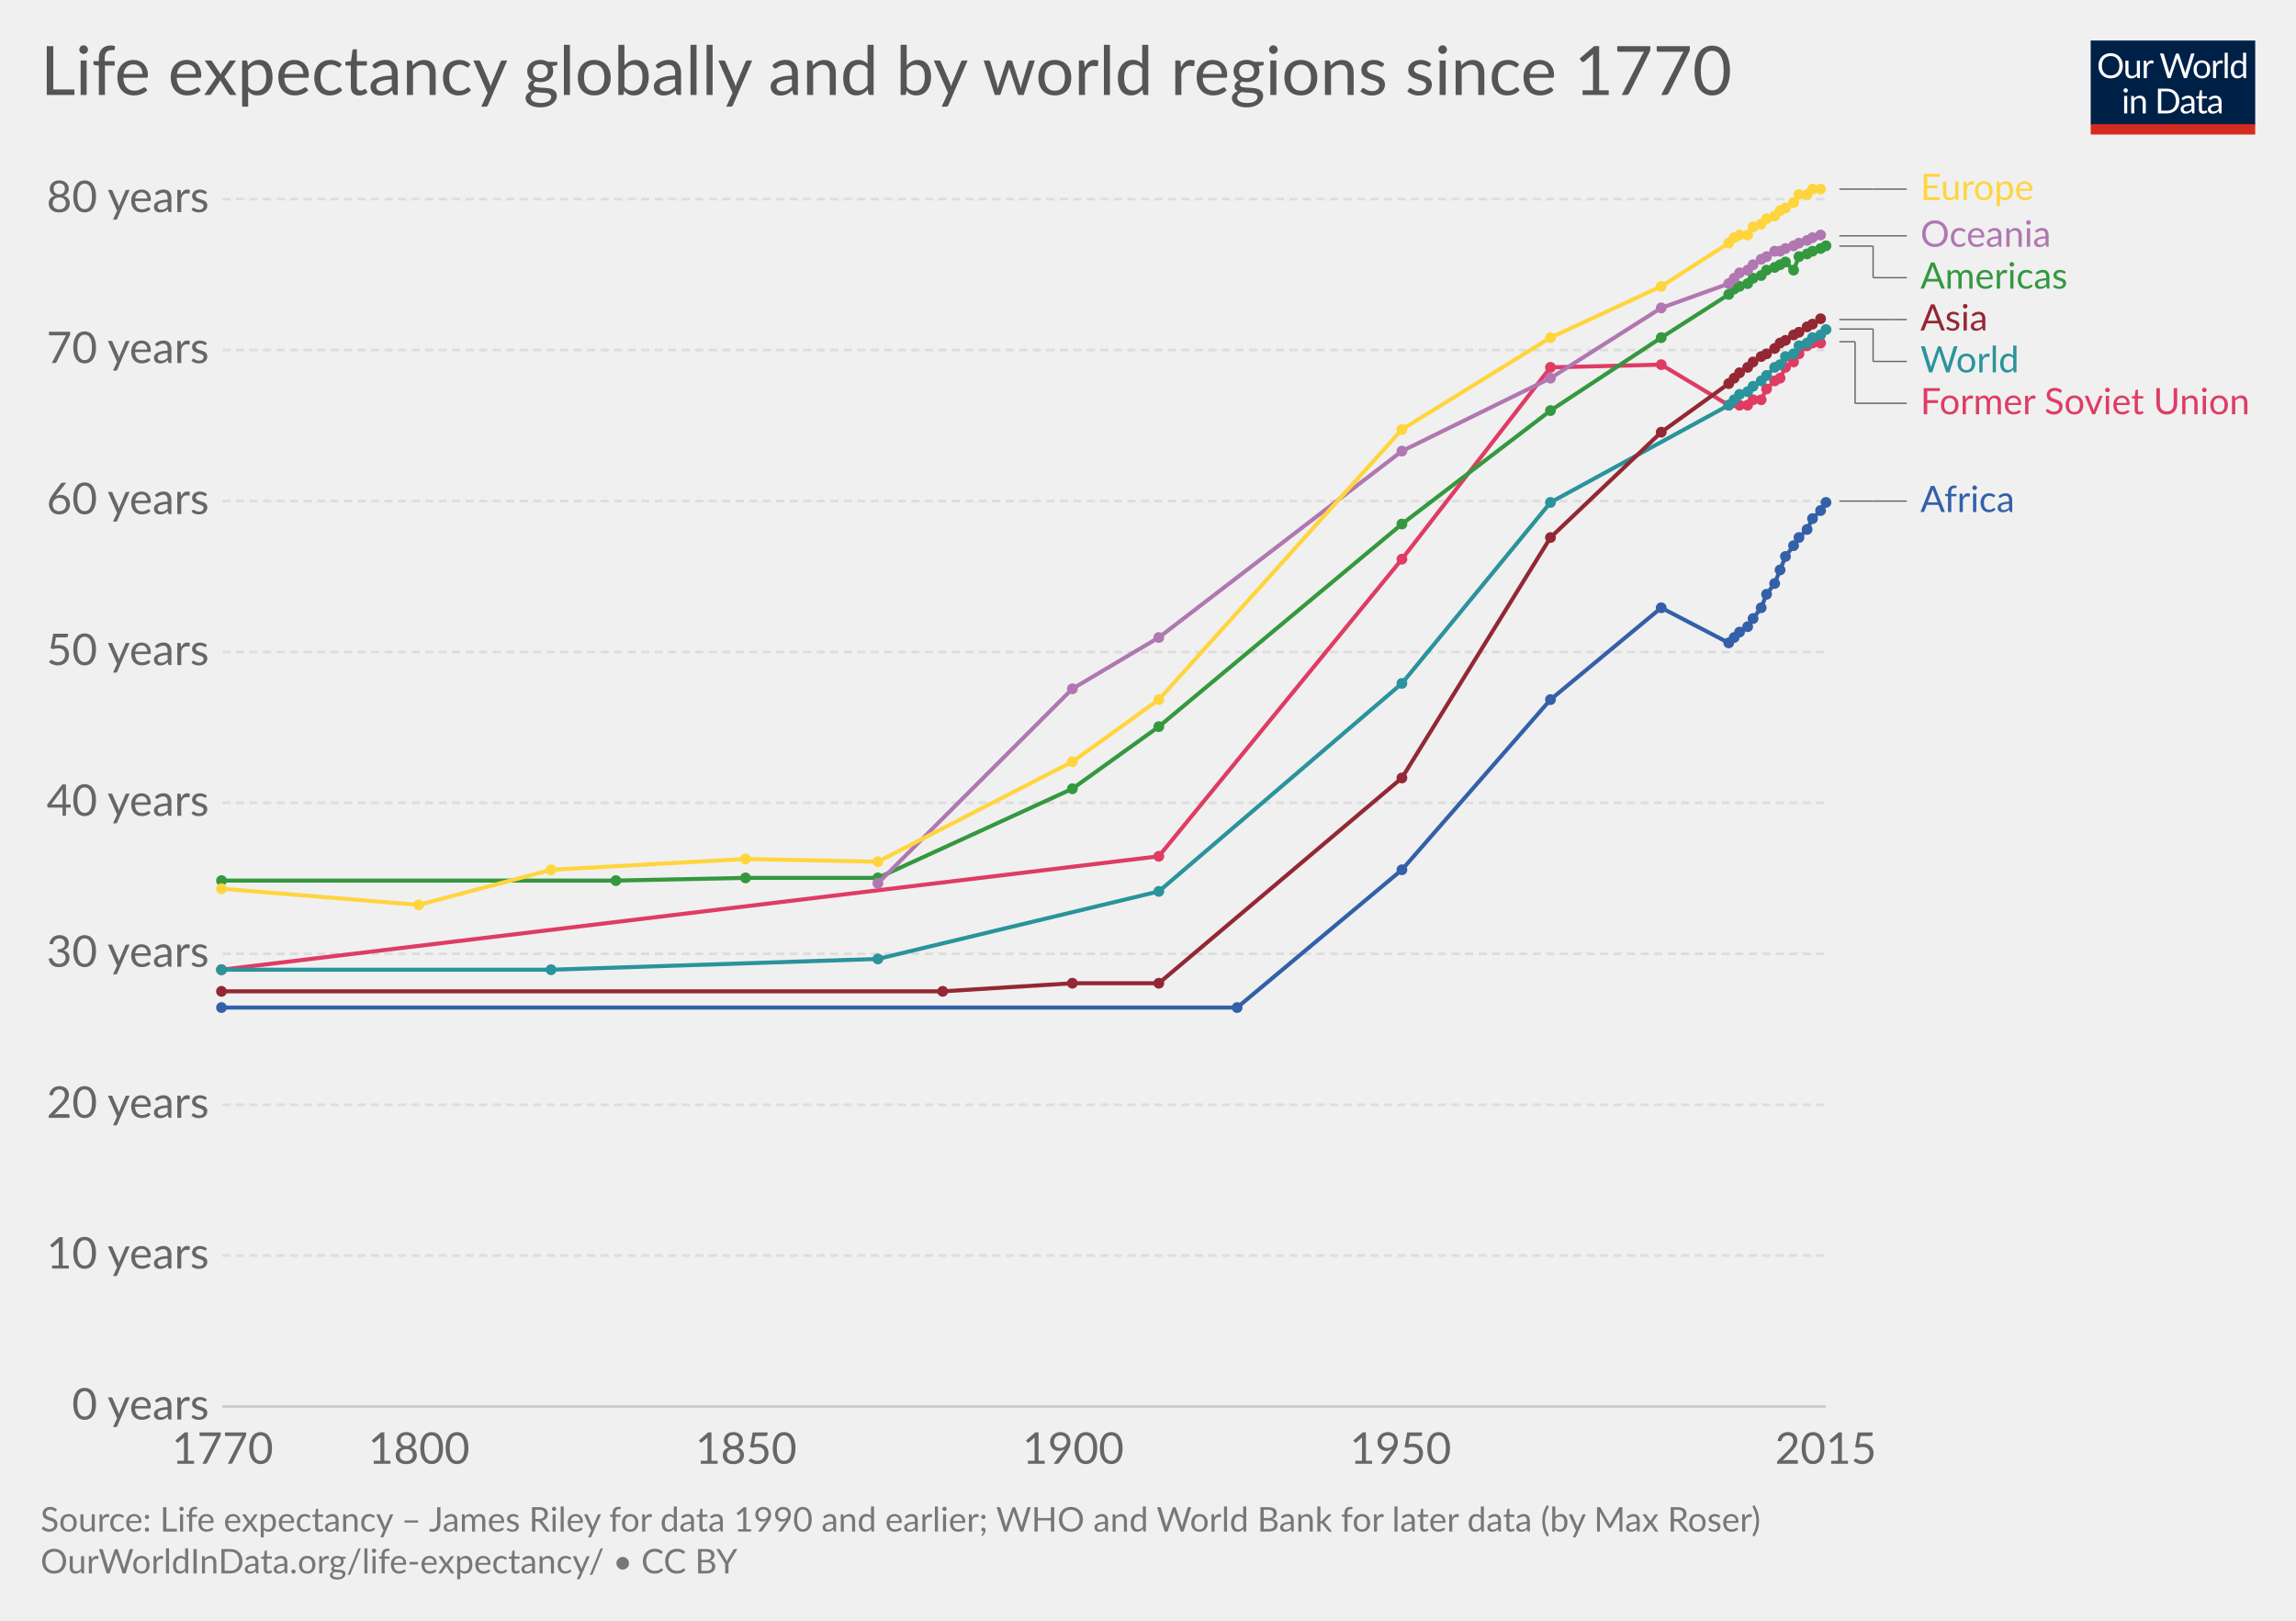
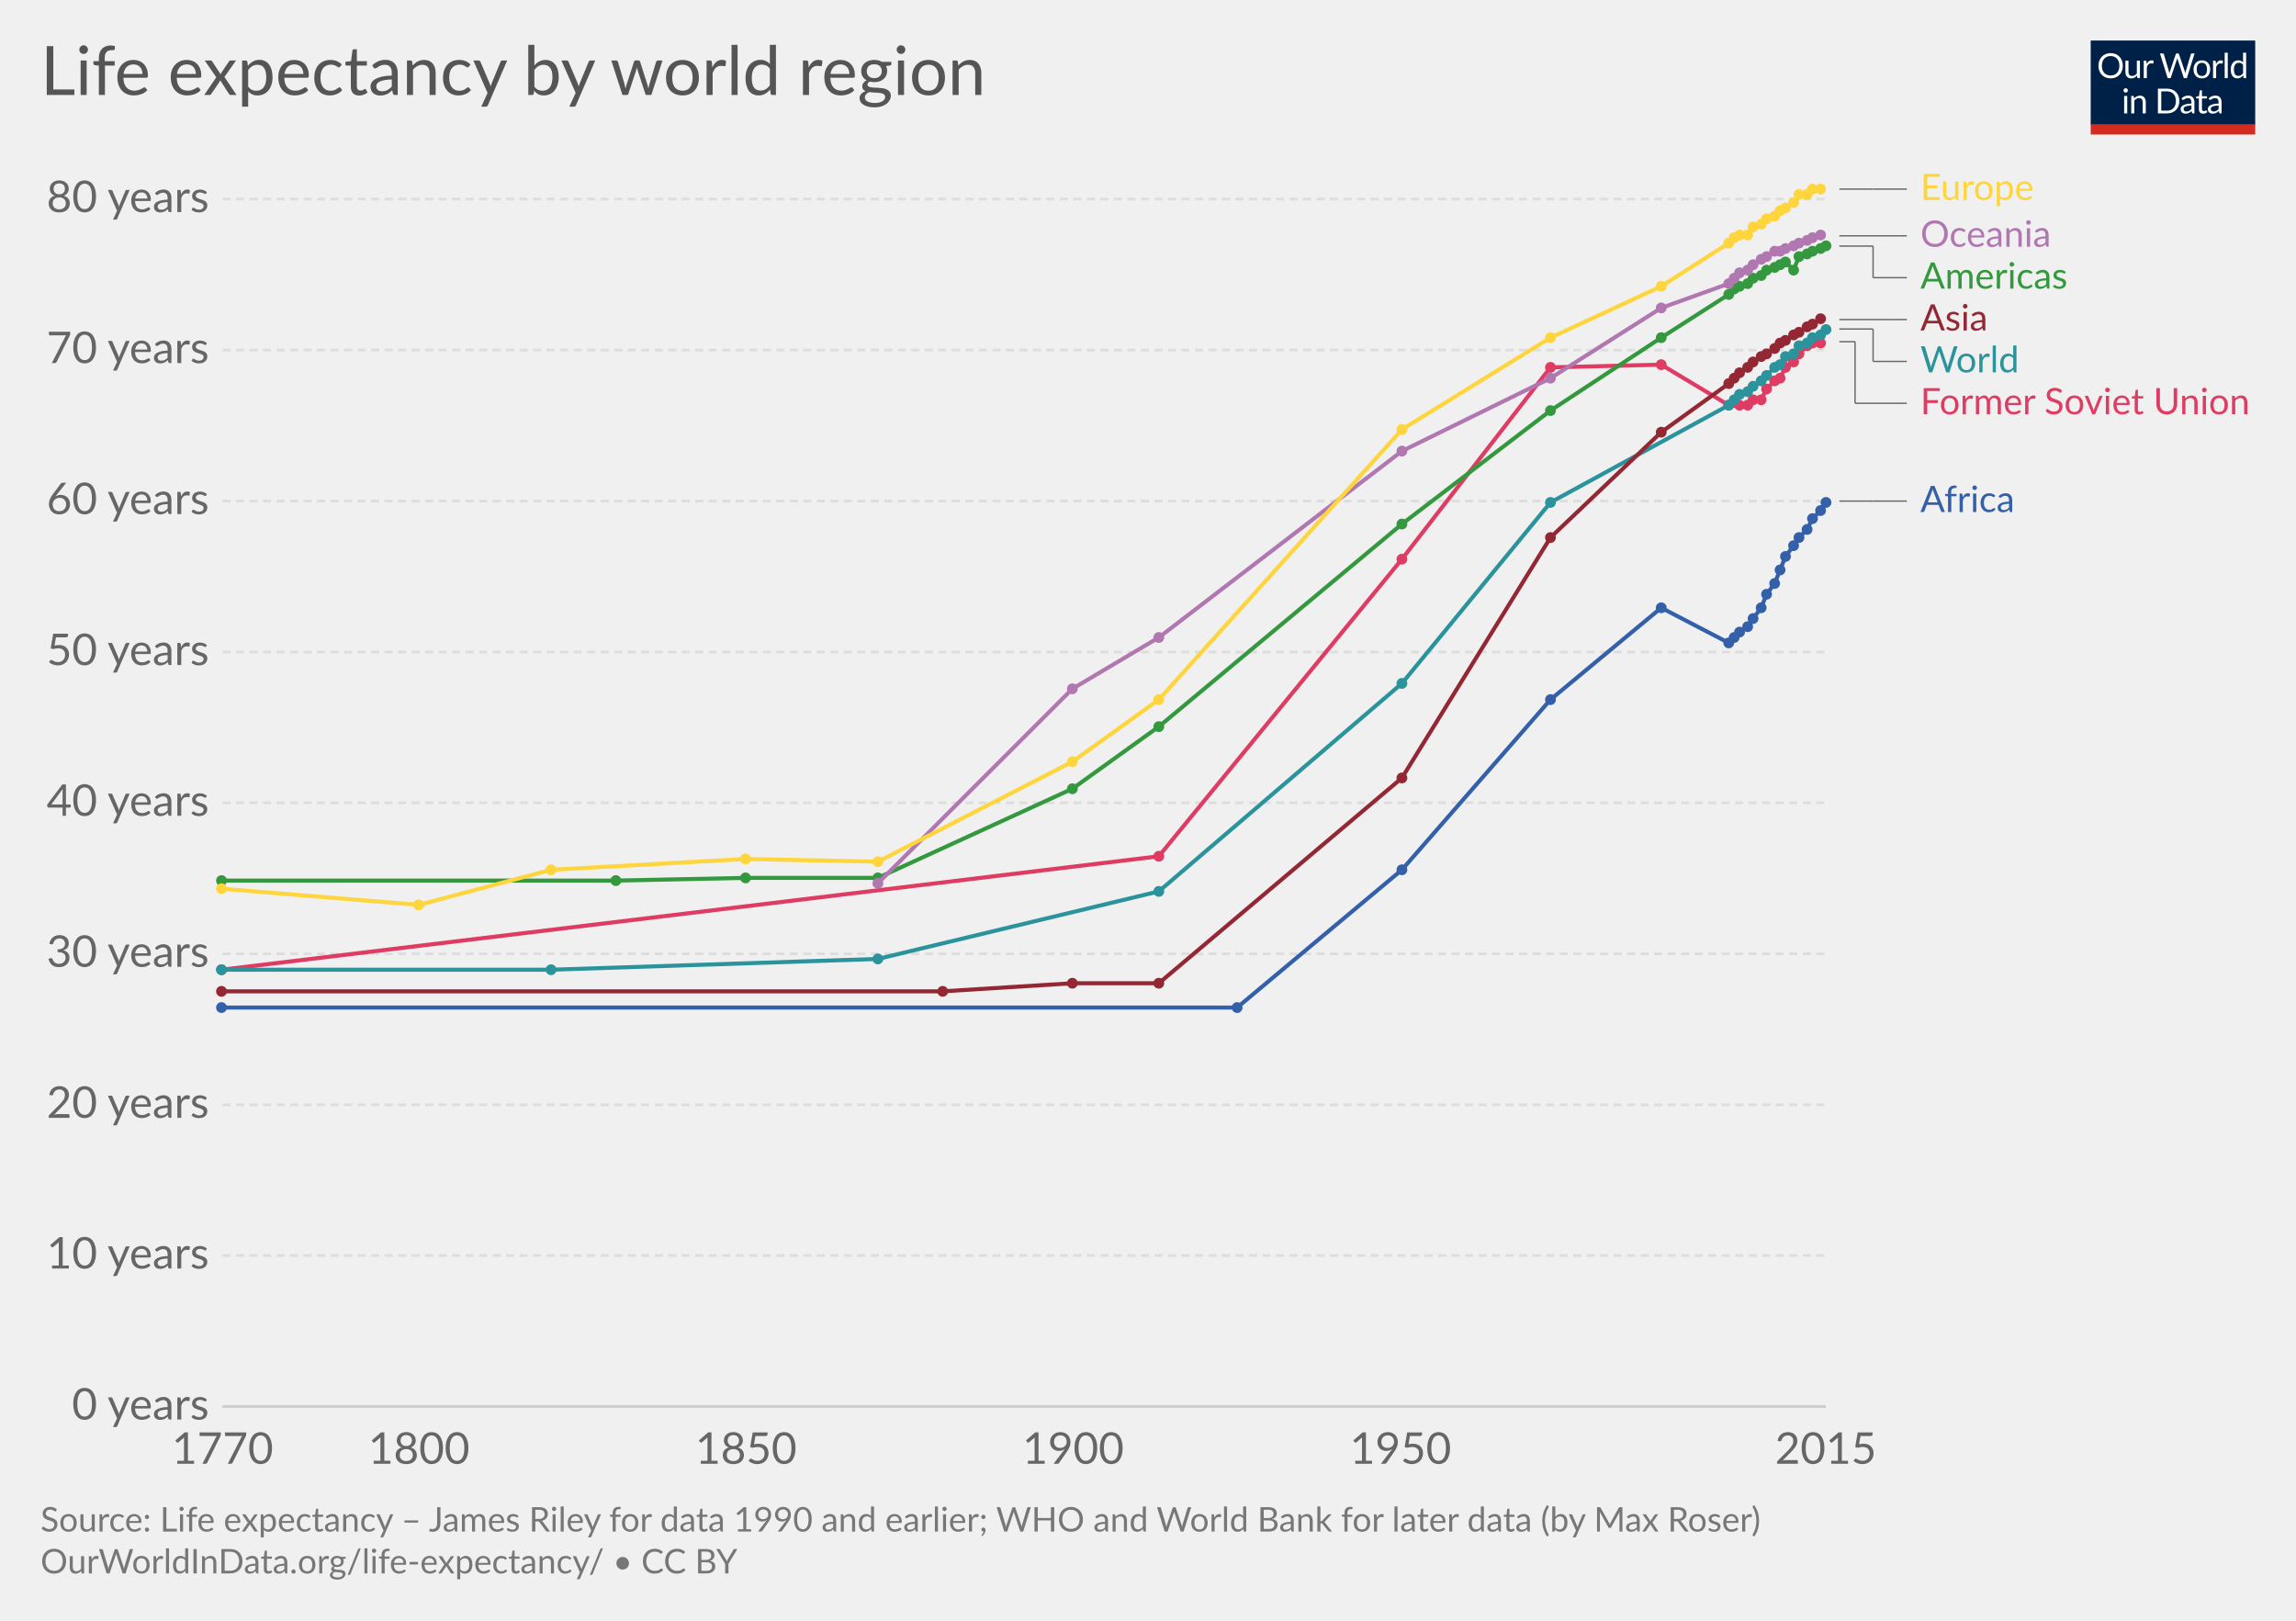
<svg xmlns="http://www.w3.org/2000/svg" version="1.1" style="font-family:Lato, 'Helvetica Neue', Helvetica, Arial, sans-serif;font-size:18px;background-color:white;text-rendering:optimizeLegibility;-webkit-font-smoothing:antialiased" width="850" height="600">
  <g class="HeaderView">
    <g transform="translate(774, 15) scale(0.29)">
      <svg width="210" height="120" viewBox="0 0 210 120" fill="none">
        <g clip-path="url(#clip0)">
          <path d="M0 0H210V107.89H0V0Z" fill="#002147" />
          <path d="M40.979 32.248C40.979 34.609 40.605 36.78 39.857 38.76C39.109 40.725 38.053 42.419 36.689 43.842C35.325 45.265 33.682 46.372 31.761 47.164C29.854 47.941 27.742 48.33 25.425 48.33C23.107 48.33 20.995 47.941 19.089 47.164C17.182 46.372 15.547 45.265 14.183 43.842C12.819 42.419 11.763 40.725 11.015 38.76C10.267 36.78 9.893 34.609 9.893 32.248C9.893 29.887 10.267 27.723 11.015 25.758C11.763 23.778 12.819 22.077 14.183 20.654C15.547 19.217 17.182 18.102 19.089 17.31C20.995 16.518 23.107 16.122 25.425 16.122C27.742 16.122 29.854 16.518 31.761 17.31C33.682 18.102 35.325 19.217 36.689 20.654C38.053 22.077 39.109 23.778 39.857 25.758C40.605 27.723 40.979 29.887 40.979 32.248ZM36.601 32.248C36.601 30.312 36.337 28.574 35.809 27.034C35.281 25.494 34.533 24.196 33.565 23.14C32.597 22.069 31.423 21.248 30.045 20.676C28.666 20.104 27.126 19.818 25.425 19.818C23.738 19.818 22.205 20.104 20.827 20.676C19.448 21.248 18.267 22.069 17.285 23.14C16.317 24.196 15.569 25.494 15.041 27.034C14.513 28.574 14.249 30.312 14.249 32.248C14.249 34.184 14.513 35.922 15.041 37.462C15.569 38.987 16.317 40.285 17.285 41.356C18.267 42.412 19.448 43.226 20.827 43.798C22.205 44.355 23.738 44.634 25.425 44.634C27.126 44.634 28.666 44.355 30.045 43.798C31.423 43.226 32.597 42.412 33.565 41.356C34.533 40.285 35.281 38.987 35.809 37.462C36.337 35.922 36.601 34.184 36.601 32.248ZM62.823 25.714V48H60.491C59.934 48 59.582 47.729 59.435 47.186L59.127 44.788C58.159 45.859 57.074 46.724 55.871 47.384C54.669 48.029 53.29 48.352 51.735 48.352C50.518 48.352 49.44 48.154 48.501 47.758C47.577 47.347 46.8 46.775 46.169 46.042C45.539 45.309 45.062 44.421 44.739 43.38C44.431 42.339 44.277 41.187 44.277 39.926V25.714H48.193V39.926C48.193 41.613 48.575 42.918 49.337 43.842C50.115 44.766 51.295 45.228 52.879 45.228C54.038 45.228 55.116 44.957 56.113 44.414C57.125 43.857 58.057 43.094 58.907 42.126V25.714H62.823ZM71.43 30.18C72.135 28.655 73 27.467 74.027 26.616C75.053 25.751 76.307 25.318 77.789 25.318C78.258 25.318 78.705 25.369 79.131 25.472C79.571 25.575 79.959 25.736 80.297 25.956L80.011 28.882C79.923 29.249 79.703 29.432 79.351 29.432C79.145 29.432 78.845 29.388 78.449 29.3C78.053 29.212 77.605 29.168 77.107 29.168C76.403 29.168 75.772 29.271 75.215 29.476C74.672 29.681 74.181 29.989 73.741 30.4C73.315 30.796 72.927 31.295 72.575 31.896C72.237 32.483 71.929 33.157 71.651 33.92V48H67.713V25.714H69.957C70.382 25.714 70.675 25.795 70.837 25.956C70.998 26.117 71.108 26.396 71.167 26.792L71.43 30.18ZM132.589 16.474L122.755 48H118.927L110.941 23.954C110.867 23.719 110.794 23.47 110.721 23.206C110.662 22.942 110.596 22.663 110.523 22.37C110.449 22.663 110.376 22.942 110.303 23.206C110.23 23.47 110.156 23.719 110.083 23.954L102.053 48H98.225L88.391 16.474H91.933C92.314 16.474 92.629 16.569 92.879 16.76C93.143 16.951 93.311 17.193 93.385 17.486L99.897 39.398C99.999 39.794 100.095 40.219 100.183 40.674C100.285 41.129 100.381 41.613 100.469 42.126C100.571 41.613 100.674 41.129 100.777 40.674C100.894 40.205 101.019 39.779 101.151 39.398L108.565 17.486C108.653 17.237 108.821 17.009 109.071 16.804C109.335 16.584 109.65 16.474 110.017 16.474H111.249C111.63 16.474 111.938 16.569 112.173 16.76C112.407 16.951 112.583 17.193 112.701 17.486L120.093 39.398C120.225 39.779 120.342 40.19 120.445 40.63C120.562 41.07 120.672 41.532 120.775 42.016C120.848 41.532 120.929 41.07 121.017 40.63C121.105 40.19 121.2 39.779 121.303 39.398L127.837 17.486C127.91 17.222 128.072 16.987 128.321 16.782C128.585 16.577 128.9 16.474 129.267 16.474H132.589ZM141.94 25.362C143.568 25.362 145.034 25.633 146.34 26.176C147.645 26.719 148.76 27.489 149.684 28.486C150.608 29.483 151.312 30.693 151.796 32.116C152.294 33.524 152.544 35.101 152.544 36.846C152.544 38.606 152.294 40.19 151.796 41.598C151.312 43.006 150.608 44.209 149.684 45.206C148.76 46.203 147.645 46.973 146.34 47.516C145.034 48.044 143.568 48.308 141.94 48.308C140.297 48.308 138.816 48.044 137.496 47.516C136.19 46.973 135.076 46.203 134.152 45.206C133.228 44.209 132.516 43.006 132.018 41.598C131.534 40.19 131.292 38.606 131.292 36.846C131.292 35.101 131.534 33.524 132.018 32.116C132.516 30.693 133.228 29.483 134.152 28.486C135.076 27.489 136.19 26.719 137.496 26.176C138.816 25.633 140.297 25.362 141.94 25.362ZM141.94 45.25C144.14 45.25 145.782 44.517 146.868 43.05C147.953 41.569 148.496 39.508 148.496 36.868C148.496 34.213 147.953 32.145 146.868 30.664C145.782 29.183 144.14 28.442 141.94 28.442C140.825 28.442 139.85 28.633 139.014 29.014C138.192 29.395 137.503 29.945 136.946 30.664C136.403 31.383 135.992 32.27 135.714 33.326C135.45 34.367 135.318 35.548 135.318 36.868C135.318 39.508 135.86 41.569 136.946 43.05C138.046 44.517 139.71 45.25 141.94 45.25ZM159.908 30.18C160.612 28.655 161.478 27.467 162.504 26.616C163.531 25.751 164.785 25.318 166.266 25.318C166.736 25.318 167.183 25.369 167.608 25.472C168.048 25.575 168.437 25.736 168.774 25.956L168.488 28.882C168.4 29.249 168.18 29.432 167.828 29.432C167.623 29.432 167.322 29.388 166.926 29.3C166.53 29.212 166.083 29.168 165.584 29.168C164.88 29.168 164.25 29.271 163.692 29.476C163.15 29.681 162.658 29.989 162.218 30.4C161.793 30.796 161.404 31.295 161.052 31.896C160.715 32.483 160.407 33.157 160.128 33.92V48H156.19V25.714H158.434C158.86 25.714 159.153 25.795 159.314 25.956C159.476 26.117 159.586 26.396 159.644 26.792L159.908 30.18ZM174.946 15.594V48H171.03V15.594H174.946ZM194.496 31.016C193.763 30.033 192.971 29.351 192.12 28.97C191.269 28.574 190.316 28.376 189.26 28.376C187.192 28.376 185.601 29.117 184.486 30.598C183.371 32.079 182.814 34.191 182.814 36.934C182.814 38.386 182.939 39.633 183.188 40.674C183.437 41.701 183.804 42.551 184.288 43.226C184.772 43.886 185.366 44.37 186.07 44.678C186.774 44.986 187.573 45.14 188.468 45.14C189.759 45.14 190.881 44.847 191.834 44.26C192.802 43.673 193.689 42.845 194.496 41.774V31.016ZM198.412 15.594V48H196.08C195.523 48 195.171 47.729 195.024 47.186L194.672 44.48C193.719 45.624 192.633 46.548 191.416 47.252C190.199 47.956 188.791 48.308 187.192 48.308C185.916 48.308 184.757 48.066 183.716 47.582C182.675 47.083 181.787 46.357 181.054 45.404C180.321 44.451 179.756 43.263 179.36 41.84C178.964 40.417 178.766 38.782 178.766 36.934C178.766 35.291 178.986 33.766 179.426 32.358C179.866 30.935 180.497 29.703 181.318 28.662C182.139 27.621 183.144 26.807 184.332 26.22C185.535 25.619 186.884 25.318 188.38 25.318C189.744 25.318 190.91 25.553 191.878 26.022C192.861 26.477 193.733 27.115 194.496 27.936V15.594H198.412ZM46.614 70.714V93H42.698V70.714H46.614ZM47.45 63.718C47.45 64.099 47.369 64.459 47.208 64.796C47.061 65.119 46.856 65.412 46.592 65.676C46.343 65.925 46.042 66.123 45.69 66.27C45.352 66.417 44.993 66.49 44.612 66.49C44.23 66.49 43.871 66.417 43.534 66.27C43.211 66.123 42.925 65.925 42.676 65.676C42.426 65.412 42.228 65.119 42.082 64.796C41.935 64.459 41.862 64.099 41.862 63.718C41.862 63.337 41.935 62.977 42.082 62.64C42.228 62.288 42.426 61.987 42.676 61.738C42.925 61.474 43.211 61.269 43.534 61.122C43.871 60.975 44.23 60.902 44.612 60.902C44.993 60.902 45.352 60.975 45.69 61.122C46.042 61.269 46.343 61.474 46.592 61.738C46.856 61.987 47.061 62.288 47.208 62.64C47.369 62.977 47.45 63.337 47.45 63.718ZM55.424 73.948C55.908 73.405 56.422 72.914 56.964 72.474C57.507 72.034 58.079 71.66 58.68 71.352C59.296 71.029 59.941 70.787 60.616 70.626C61.306 70.45 62.046 70.362 62.838 70.362C64.055 70.362 65.126 70.567 66.05 70.978C66.989 71.374 67.766 71.946 68.382 72.694C69.013 73.427 69.49 74.315 69.812 75.356C70.135 76.397 70.296 77.549 70.296 78.81V93H66.358V78.81C66.358 77.123 65.969 75.818 65.192 74.894C64.43 73.955 63.264 73.486 61.694 73.486C60.535 73.486 59.45 73.765 58.438 74.322C57.441 74.879 56.517 75.635 55.666 76.588V93H51.728V70.714H54.082C54.639 70.714 54.984 70.985 55.116 71.528L55.424 73.948ZM113.129 77.248C113.129 79.609 112.755 81.758 112.007 83.694C111.259 85.63 110.203 87.287 108.839 88.666C107.475 90.045 105.832 91.115 103.911 91.878C102.004 92.626 99.892 93 97.575 93H85.805V61.474H97.575C99.892 61.474 102.004 61.855 103.911 62.618C105.832 63.366 107.475 64.437 108.839 65.83C110.203 67.209 111.259 68.866 112.007 70.802C112.755 72.738 113.129 74.887 113.129 77.248ZM108.751 77.248C108.751 75.312 108.487 73.581 107.959 72.056C107.431 70.531 106.683 69.24 105.715 68.184C104.747 67.128 103.574 66.321 102.195 65.764C100.816 65.207 99.276 64.928 97.575 64.928H90.073V89.546H97.575C99.276 89.546 100.816 89.267 102.195 88.71C103.574 88.153 104.747 87.353 105.715 86.312C106.683 85.256 107.431 83.965 107.959 82.44C108.487 80.915 108.751 79.184 108.751 77.248ZM128.553 82.968C126.749 83.027 125.209 83.173 123.933 83.408C122.672 83.628 121.638 83.921 120.831 84.288C120.039 84.655 119.46 85.087 119.093 85.586C118.741 86.085 118.565 86.642 118.565 87.258C118.565 87.845 118.661 88.351 118.851 88.776C119.042 89.201 119.299 89.553 119.621 89.832C119.959 90.096 120.347 90.294 120.787 90.426C121.242 90.543 121.726 90.602 122.239 90.602C122.929 90.602 123.559 90.536 124.131 90.404C124.703 90.257 125.239 90.052 125.737 89.788C126.251 89.524 126.735 89.209 127.189 88.842C127.659 88.475 128.113 88.057 128.553 87.588V82.968ZM115.903 73.86C117.135 72.672 118.463 71.785 119.885 71.198C121.308 70.611 122.885 70.318 124.615 70.318C125.862 70.318 126.969 70.523 127.937 70.934C128.905 71.345 129.719 71.917 130.379 72.65C131.039 73.383 131.538 74.271 131.875 75.312C132.213 76.353 132.381 77.497 132.381 78.744V93H130.643C130.262 93 129.969 92.941 129.763 92.824C129.558 92.692 129.397 92.443 129.279 92.076L128.839 89.964C128.253 90.507 127.681 90.991 127.123 91.416C126.566 91.827 125.979 92.179 125.363 92.472C124.747 92.751 124.087 92.963 123.383 93.11C122.694 93.271 121.924 93.352 121.073 93.352C120.208 93.352 119.394 93.235 118.631 93C117.869 92.751 117.201 92.384 116.629 91.9C116.072 91.416 115.625 90.807 115.287 90.074C114.965 89.326 114.803 88.446 114.803 87.434C114.803 86.554 115.045 85.711 115.529 84.904C116.013 84.083 116.798 83.357 117.883 82.726C118.969 82.095 120.384 81.582 122.129 81.186C123.875 80.775 126.016 80.541 128.553 80.482V78.744C128.553 77.013 128.179 75.708 127.431 74.828C126.683 73.933 125.591 73.486 124.153 73.486C123.185 73.486 122.371 73.611 121.711 73.86C121.066 74.095 120.501 74.366 120.017 74.674C119.548 74.967 119.137 75.239 118.785 75.488C118.448 75.723 118.111 75.84 117.773 75.84C117.509 75.84 117.282 75.774 117.091 75.642C116.901 75.495 116.739 75.319 116.607 75.114L115.903 73.86ZM143.568 93.352C141.808 93.352 140.451 92.861 139.498 91.878C138.559 90.895 138.09 89.48 138.09 87.632V73.992H135.406C135.171 73.992 134.973 73.926 134.812 73.794C134.65 73.647 134.57 73.427 134.57 73.134V71.572L138.222 71.11L139.124 64.224C139.168 64.004 139.263 63.828 139.41 63.696C139.571 63.549 139.776 63.476 140.026 63.476H142.006V71.154H148.452V73.992H142.006V87.368C142.006 88.307 142.233 89.003 142.688 89.458C143.142 89.913 143.729 90.14 144.448 90.14C144.858 90.14 145.21 90.089 145.504 89.986C145.812 89.869 146.076 89.744 146.296 89.612C146.516 89.48 146.699 89.363 146.846 89.26C147.007 89.143 147.146 89.084 147.264 89.084C147.469 89.084 147.652 89.209 147.814 89.458L148.958 91.328C148.283 91.959 147.469 92.457 146.516 92.824C145.562 93.176 144.58 93.352 143.568 93.352ZM163.253 82.968C161.449 83.027 159.909 83.173 158.633 83.408C157.372 83.628 156.338 83.921 155.531 84.288C154.739 84.655 154.16 85.087 153.793 85.586C153.441 86.085 153.265 86.642 153.265 87.258C153.265 87.845 153.36 88.351 153.551 88.776C153.742 89.201 153.998 89.553 154.321 89.832C154.658 90.096 155.047 90.294 155.487 90.426C155.942 90.543 156.426 90.602 156.939 90.602C157.628 90.602 158.259 90.536 158.831 90.404C159.403 90.257 159.938 90.052 160.437 89.788C160.95 89.524 161.434 89.209 161.889 88.842C162.358 88.475 162.813 88.057 163.253 87.588V82.968ZM150.603 73.86C151.835 72.672 153.162 71.785 154.585 71.198C156.008 70.611 157.584 70.318 159.315 70.318C160.562 70.318 161.669 70.523 162.637 70.934C163.605 71.345 164.419 71.917 165.079 72.65C165.739 73.383 166.238 74.271 166.575 75.312C166.912 76.353 167.081 77.497 167.081 78.744V93H165.343C164.962 93 164.668 92.941 164.463 92.824C164.258 92.692 164.096 92.443 163.979 92.076L163.539 89.964C162.952 90.507 162.38 90.991 161.823 91.416C161.266 91.827 160.679 92.179 160.063 92.472C159.447 92.751 158.787 92.963 158.083 93.11C157.394 93.271 156.624 93.352 155.773 93.352C154.908 93.352 154.094 93.235 153.331 93C152.568 92.751 151.901 92.384 151.329 91.9C150.772 91.416 150.324 90.807 149.987 90.074C149.664 89.326 149.503 88.446 149.503 87.434C149.503 86.554 149.745 85.711 150.229 84.904C150.713 84.083 151.498 83.357 152.583 82.726C153.668 82.095 155.084 81.582 156.829 81.186C158.574 80.775 160.716 80.541 163.253 80.482V78.744C163.253 77.013 162.879 75.708 162.131 74.828C161.383 73.933 160.29 73.486 158.853 73.486C157.885 73.486 157.071 73.611 156.411 73.86C155.766 74.095 155.201 74.366 154.717 74.674C154.248 74.967 153.837 75.239 153.485 75.488C153.148 75.723 152.81 75.84 152.473 75.84C152.209 75.84 151.982 75.774 151.791 75.642C151.6 75.495 151.439 75.319 151.307 75.114L150.603 73.86Z" fill="white" />
          <rect y="106.789" width="210" height="13.211" fill="#D42B21" />
        </g>
        <defs>
          <clipPath id="clip0">
            <rect width="210" height="120" fill="white" />
          </clipPath>
        </defs>
      </svg>
    </g>
    <a href="https://ourworldindata.org/grapher/life-expectancy-globally-since-1770" target="_blank">
      <text font-size="25.20" x="15.0" y="35.2" fill="#555">
-         <tspan x="15" y="35.16">Life expectancy globally and by world regions since 1770</tspan>
+         <tspan x="15" y="35.16">Life expectancy by world region</tspan>
      </text>
    </a>
  </g>
  <g class="LineChart">
    <defs>
-       <clipPath id="boundsClip-10">
+       <clipPath id="boundsClip-12">
        <rect x="72.37" y="0" width="830" height="943.8" />
      </clipPath>
    </defs>
    <g class="AxisBoxView">
      <g class="HorizontalAxis">
        <text x="82.4" y="541.9" fill="#666" text-anchor="middle" font-size="16.2">1770</text>
        <text x="155.1" y="541.9" fill="#666" text-anchor="middle" font-size="16.2">1800</text>
        <text x="276.2" y="541.9" fill="#666" text-anchor="middle" font-size="16.2">1850</text>
        <text x="397.3" y="541.9" fill="#666" text-anchor="middle" font-size="16.2">1900</text>
        <text x="518.5" y="541.9" fill="#666" text-anchor="middle" font-size="16.2">1950</text>
        <text x="675.9" y="541.9" fill="#666" text-anchor="middle" font-size="16.2">2015</text>
      </g>
      <g class="VerticalAxis">
        <text x="77.37" y="520.7" fill="#666" dominant-baseline="middle" text-anchor="end" font-size="16.2">0 years</text>
        <text x="77.37" y="464.8" fill="#666" dominant-baseline="middle" text-anchor="end" font-size="16.2">10 years</text>
        <text x="77.37" y="409" fill="#666" dominant-baseline="middle" text-anchor="end" font-size="16.2">20 years</text>
        <text x="77.37" y="353.1" fill="#666" dominant-baseline="middle" text-anchor="end" font-size="16.2">30 years</text>
        <text x="77.37" y="297.2" fill="#666" dominant-baseline="middle" text-anchor="end" font-size="16.2">40 years</text>
        <text x="77.37" y="241.4" fill="#666" dominant-baseline="middle" text-anchor="end" font-size="16.2">50 years</text>
        <text x="77.37" y="185.5" fill="#666" dominant-baseline="middle" text-anchor="end" font-size="16.2">60 years</text>
        <text x="77.37" y="129.6" fill="#666" dominant-baseline="middle" text-anchor="end" font-size="16.2">70 years</text>
        <text x="77.37" y="73.7" fill="#666" dominant-baseline="middle" text-anchor="end" font-size="16.2">80 years</text>
      </g>
      <g class="AxisGridLines">
        <line x1="82.37" y1="520.7" x2="675.93" y2="520.7" stroke="#ccc" />
        <line x1="82.37" y1="464.8" x2="675.93" y2="464.8" stroke="#ddd" stroke-dasharray="3,2" />
        <line x1="82.37" y1="409" x2="675.93" y2="409" stroke="#ddd" stroke-dasharray="3,2" />
        <line x1="82.37" y1="353.1" x2="675.93" y2="353.1" stroke="#ddd" stroke-dasharray="3,2" />
        <line x1="82.37" y1="297.2" x2="675.93" y2="297.2" stroke="#ddd" stroke-dasharray="3,2" />
        <line x1="82.37" y1="241.4" x2="675.93" y2="241.4" stroke="#ddd" stroke-dasharray="3,2" />
        <line x1="82.37" y1="185.5" x2="675.93" y2="185.5" stroke="#ddd" stroke-dasharray="3,2" />
        <line x1="82.37" y1="129.6" x2="675.93" y2="129.6" stroke="#ddd" stroke-dasharray="3,2" />
        <line x1="82.37" y1="73.7" x2="675.93" y2="73.7" stroke="#ddd" stroke-dasharray="3,2" />
      </g>
    </g>
-     <g clip-path="url(#boundsClip-10)">
+     <g clip-path="url(#boundsClip-12)">
      <g class="HeightedLegend">
        <g class="legendMark">
          <g class="indicator">
            <line x1="680.935" y1="70" x2="693.435" y2="70" stroke="#666" stroke-width="0.5" />
            <line x1="693.435" y1="70" x2="693.435" y2="70" stroke="#666" stroke-width="0.5" />
            <line x1="693.435" y1="70" x2="705.935" y2="70" stroke="#666" stroke-width="0.5" />
          </g>
          <rect x="675.935" y="63.25" width="78.74" height="13.5" fill="#fff" opacity="0" />
          <text font-size="13.50" x="710.9" y="74.0" fill="#ffd53e">
            <tspan x="710.935" y="74.05">Europe</tspan>
          </text>
        </g>
        <g class="legendMark">
          <g class="indicator">
            <line x1="680.935" y1="87.3" x2="703.435" y2="87.3" stroke="#666" stroke-width="0.5" />
            <line x1="703.435" y1="87.3" x2="703.435" y2="87.3" stroke="#666" stroke-width="0.5" />
            <line x1="703.435" y1="87.3" x2="705.935" y2="87.3" stroke="#666" stroke-width="0.5" />
          </g>
          <rect x="675.935" y="80.55" width="85.49" height="13.5" fill="#fff" opacity="0" />
          <text font-size="13.50" x="710.9" y="91.3" fill="#b077b1">
            <tspan x="710.935" y="91.35">Oceania</tspan>
          </text>
        </g>
        <g class="legendMark">
          <g class="indicator">
            <line x1="680.935" y1="91.1" x2="693.435" y2="91.1" stroke="#666" stroke-width="0.5" />
            <line x1="693.435" y1="91.1" x2="693.435" y2="102.8" stroke="#666" stroke-width="0.5" />
            <line x1="693.435" y1="102.8" x2="705.935" y2="102.8" stroke="#666" stroke-width="0.5" />
          </g>
          <rect x="675.935" y="96.05" width="91.295" height="13.5" fill="#fff" opacity="0" />
          <text font-size="13.50" x="710.9" y="106.8" fill="#34983f">
            <tspan x="710.935" y="106.85">Americas</tspan>
          </text>
        </g>
        <g class="legendMark">
          <g class="indicator">
            <line x1="680.935" y1="118.3" x2="700.102" y2="118.3" stroke="#666" stroke-width="0.5" />
            <line x1="700.102" y1="118.3" x2="700.102" y2="118.3" stroke="#666" stroke-width="0.5" />
            <line x1="700.102" y1="118.3" x2="705.935" y2="118.3" stroke="#666" stroke-width="0.5" />
          </g>
          <rect x="675.935" y="111.55" width="61.325" height="13.5" fill="#fff" opacity="0" />
          <text font-size="13.50" x="710.9" y="122.3" fill="#932834">
            <tspan x="710.935" y="122.35">Asia</tspan>
          </text>
        </g>
        <g class="legendMark">
          <g class="indicator">
            <line x1="680.935" y1="121.8" x2="693.435" y2="121.8" stroke="#666" stroke-width="0.5" />
            <line x1="693.435" y1="121.8" x2="693.435" y2="133.8" stroke="#666" stroke-width="0.5" />
            <line x1="693.435" y1="133.8" x2="705.935" y2="133.8" stroke="#666" stroke-width="0.5" />
          </g>
          <rect x="675.935" y="127.05" width="70.235" height="13.5" fill="#fff" opacity="0" />
          <text font-size="13.50" x="710.9" y="137.9" fill="#2a939b">
            <tspan x="710.935" y="137.85">World</tspan>
          </text>
        </g>
        <g class="legendMark">
          <g class="indicator">
            <line x1="680.935" y1="126.5" x2="686.768" y2="126.5" stroke="#666" stroke-width="0.5" />
            <line x1="686.768" y1="126.5" x2="686.768" y2="149.3" stroke="#666" stroke-width="0.5" />
            <line x1="686.768" y1="149.3" x2="705.935" y2="149.3" stroke="#666" stroke-width="0.5" />
          </g>
          <rect x="675.935" y="142.55" width="159.065" height="13.5" fill="#fff" opacity="0" />
          <text font-size="13.50" x="710.9" y="153.4" fill="#df3c64">
            <tspan x="710.935" y="153.35">Former Soviet Union</tspan>
          </text>
        </g>
        <g class="legendMark">
          <g class="indicator">
            <line x1="680.935" y1="185.5" x2="693.435" y2="185.5" stroke="#666" stroke-width="0.5" />
            <line x1="693.435" y1="185.5" x2="693.435" y2="185.5" stroke="#666" stroke-width="0.5" />
            <line x1="693.435" y1="185.5" x2="705.935" y2="185.5" stroke="#666" stroke-width="0.5" />
          </g>
          <rect x="675.935" y="178.75" width="69.56" height="13.5" fill="#fff" opacity="0" />
          <text font-size="13.50" x="710.9" y="189.6" fill="#3360a9">
            <tspan x="710.935" y="189.55">Africa</tspan>
          </text>
        </g>
      </g>
      <g class="Lines">
        <rect x="82" y="70" width="594" height="451" fill="rgba(255,255,255,0)" opacity="0" />
        <g class="key-Former-Soviet-Union_0">
          <path stroke="#df3c64" stroke-linecap="round" d="M82 359L429 317L519 207L574 136L615 135L640 150L642 149L644 150L647 150L649 148L652 148L654 144L657 141L659 140L661 136L664 134L666 131L669 128L671 127L674 127" fill="none" stroke-width="1.5" />
          <g fill="#df3c64">
            <circle cx="82" cy="359" r="2" />
            <circle cx="429" cy="317" r="2" />
            <circle cx="519" cy="207" r="2" />
            <circle cx="574" cy="136" r="2" />
            <circle cx="615" cy="135" r="2" />
            <circle cx="640" cy="150" r="2" />
            <circle cx="642" cy="149" r="2" />
            <circle cx="644" cy="150" r="2" />
            <circle cx="647" cy="150" r="2" />
            <circle cx="649" cy="148" r="2" />
            <circle cx="652" cy="148" r="2" />
            <circle cx="654" cy="144" r="2" />
            <circle cx="657" cy="141" r="2" />
            <circle cx="659" cy="140" r="2" />
            <circle cx="661" cy="136" r="2" />
            <circle cx="664" cy="134" r="2" />
            <circle cx="666" cy="131" r="2" />
            <circle cx="669" cy="128" r="2" />
            <circle cx="671" cy="127" r="2" />
            <circle cx="674" cy="127" r="2" />
          </g>
        </g>
        <g class="key-World_0">
          <path stroke="#2a939b" stroke-linecap="round" d="M82 359L204 359L325 355L429 330L519 253L574 186L640 150L642 148L644 146L647 145L649 143L652 141L654 139L657 136L659 135L661 132L664 131L666 128L669 127L671 125L674 124L676 122" fill="none" stroke-width="1.5" />
          <g fill="#2a939b">
            <circle cx="82" cy="359" r="2" />
            <circle cx="204" cy="359" r="2" />
            <circle cx="325" cy="355" r="2" />
            <circle cx="429" cy="330" r="2" />
            <circle cx="519" cy="253" r="2" />
            <circle cx="574" cy="186" r="2" />
            <circle cx="640" cy="150" r="2" />
            <circle cx="642" cy="148" r="2" />
            <circle cx="644" cy="146" r="2" />
            <circle cx="647" cy="145" r="2" />
            <circle cx="649" cy="143" r="2" />
            <circle cx="652" cy="141" r="2" />
            <circle cx="654" cy="139" r="2" />
            <circle cx="657" cy="136" r="2" />
            <circle cx="659" cy="135" r="2" />
            <circle cx="661" cy="132" r="2" />
            <circle cx="664" cy="131" r="2" />
            <circle cx="666" cy="128" r="2" />
            <circle cx="669" cy="127" r="2" />
            <circle cx="671" cy="125" r="2" />
            <circle cx="674" cy="124" r="2" />
            <circle cx="676" cy="122" r="2" />
          </g>
        </g>
        <g class="key-Americas_0">
          <path stroke="#34983f" stroke-linecap="round" d="M82 326L228 326L276 325L325 325L397 292L429 269L519 194L574 152L615 125L640 109L642 107L644 106L647 105L649 103L652 102L654 100L657 99L659 98L661 97L664 100L666 95L669 94L671 93L674 92L676 91" fill="none" stroke-width="1.5" />
          <g fill="#34983f">
            <circle cx="82" cy="326" r="2" />
            <circle cx="228" cy="326" r="2" />
            <circle cx="276" cy="325" r="2" />
            <circle cx="325" cy="325" r="2" />
            <circle cx="397" cy="292" r="2" />
            <circle cx="429" cy="269" r="2" />
            <circle cx="519" cy="194" r="2" />
            <circle cx="574" cy="152" r="2" />
            <circle cx="615" cy="125" r="2" />
            <circle cx="640" cy="109" r="2" />
            <circle cx="642" cy="107" r="2" />
            <circle cx="644" cy="106" r="2" />
            <circle cx="647" cy="105" r="2" />
            <circle cx="649" cy="103" r="2" />
            <circle cx="652" cy="102" r="2" />
            <circle cx="654" cy="100" r="2" />
            <circle cx="657" cy="99" r="2" />
            <circle cx="659" cy="98" r="2" />
            <circle cx="661" cy="97" r="2" />
            <circle cx="664" cy="100" r="2" />
            <circle cx="666" cy="95" r="2" />
            <circle cx="669" cy="94" r="2" />
            <circle cx="671" cy="93" r="2" />
            <circle cx="674" cy="92" r="2" />
            <circle cx="676" cy="91" r="2" />
          </g>
        </g>
        <g class="key-Oceania_0">
          <path stroke="#b077b1" stroke-linecap="round" d="M325 327L397 255L429 236L519 167L574 140L615 114L640 105L642 103L644 101L647 100L649 98L652 96L654 95L657 93L659 93L661 92L664 91L666 90L669 89L671 88L674 87" fill="none" stroke-width="1.5" />
          <g fill="#b077b1">
            <circle cx="325" cy="327" r="2" />
            <circle cx="397" cy="255" r="2" />
            <circle cx="429" cy="236" r="2" />
            <circle cx="519" cy="167" r="2" />
            <circle cx="574" cy="140" r="2" />
            <circle cx="615" cy="114" r="2" />
            <circle cx="640" cy="105" r="2" />
            <circle cx="642" cy="103" r="2" />
            <circle cx="644" cy="101" r="2" />
            <circle cx="647" cy="100" r="2" />
            <circle cx="649" cy="98" r="2" />
            <circle cx="652" cy="96" r="2" />
            <circle cx="654" cy="95" r="2" />
            <circle cx="657" cy="93" r="2" />
            <circle cx="659" cy="93" r="2" />
            <circle cx="661" cy="92" r="2" />
            <circle cx="664" cy="91" r="2" />
            <circle cx="666" cy="90" r="2" />
            <circle cx="669" cy="89" r="2" />
            <circle cx="671" cy="88" r="2" />
            <circle cx="674" cy="87" r="2" />
          </g>
        </g>
        <g class="key-Europe_0">
          <path stroke="#ffd53e" stroke-linecap="round" d="M82 329L155 335L204 322L276 318L325 319L397 282L429 259L519 159L574 125L615 106L640 90L642 88L644 87L647 87L649 84L652 83L654 81L657 80L659 78L661 77L664 75L666 72L669 72L671 70L674 70" fill="none" stroke-width="1.5" />
          <g fill="#ffd53e">
            <circle cx="82" cy="329" r="2" />
            <circle cx="155" cy="335" r="2" />
            <circle cx="204" cy="322" r="2" />
            <circle cx="276" cy="318" r="2" />
            <circle cx="325" cy="319" r="2" />
            <circle cx="397" cy="282" r="2" />
            <circle cx="429" cy="259" r="2" />
            <circle cx="519" cy="159" r="2" />
            <circle cx="574" cy="125" r="2" />
            <circle cx="615" cy="106" r="2" />
            <circle cx="640" cy="90" r="2" />
            <circle cx="642" cy="88" r="2" />
            <circle cx="644" cy="87" r="2" />
            <circle cx="647" cy="87" r="2" />
            <circle cx="649" cy="84" r="2" />
            <circle cx="652" cy="83" r="2" />
            <circle cx="654" cy="81" r="2" />
            <circle cx="657" cy="80" r="2" />
            <circle cx="659" cy="78" r="2" />
            <circle cx="661" cy="77" r="2" />
            <circle cx="664" cy="75" r="2" />
            <circle cx="666" cy="72" r="2" />
            <circle cx="669" cy="72" r="2" />
            <circle cx="671" cy="70" r="2" />
            <circle cx="674" cy="70" r="2" />
          </g>
        </g>
        <g class="key-Asia_0">
          <path stroke="#932834" stroke-linecap="round" d="M82 367L349 367L397 364L429 364L519 288L574 199L615 160L640 142L642 140L644 138L647 136L649 134L652 132L654 131L657 129L659 127L661 126L664 124L666 123L669 121L671 120L674 118" fill="none" stroke-width="1.5" />
          <g fill="#932834">
            <circle cx="82" cy="367" r="2" />
            <circle cx="349" cy="367" r="2" />
            <circle cx="397" cy="364" r="2" />
            <circle cx="429" cy="364" r="2" />
            <circle cx="519" cy="288" r="2" />
            <circle cx="574" cy="199" r="2" />
            <circle cx="615" cy="160" r="2" />
            <circle cx="640" cy="142" r="2" />
            <circle cx="642" cy="140" r="2" />
            <circle cx="644" cy="138" r="2" />
            <circle cx="647" cy="136" r="2" />
            <circle cx="649" cy="134" r="2" />
            <circle cx="652" cy="132" r="2" />
            <circle cx="654" cy="131" r="2" />
            <circle cx="657" cy="129" r="2" />
            <circle cx="659" cy="127" r="2" />
            <circle cx="661" cy="126" r="2" />
            <circle cx="664" cy="124" r="2" />
            <circle cx="666" cy="123" r="2" />
            <circle cx="669" cy="121" r="2" />
            <circle cx="671" cy="120" r="2" />
            <circle cx="674" cy="118" r="2" />
          </g>
        </g>
        <g class="key-Africa_0">
          <path stroke="#3360a9" stroke-linecap="round" d="M82 373L458 373L519 322L574 259L615 225L640 238L642 236L644 234L647 232L649 229L652 225L654 220L657 216L659 211L661 206L664 202L666 199L669 196L671 192L674 189L676 186" fill="none" stroke-width="1.5" />
          <g fill="#3360a9">
            <circle cx="82" cy="373" r="2" />
            <circle cx="458" cy="373" r="2" />
            <circle cx="519" cy="322" r="2" />
            <circle cx="574" cy="259" r="2" />
            <circle cx="615" cy="225" r="2" />
            <circle cx="640" cy="238" r="2" />
            <circle cx="642" cy="236" r="2" />
            <circle cx="644" cy="234" r="2" />
            <circle cx="647" cy="232" r="2" />
            <circle cx="649" cy="229" r="2" />
            <circle cx="652" cy="225" r="2" />
            <circle cx="654" cy="220" r="2" />
            <circle cx="657" cy="216" r="2" />
            <circle cx="659" cy="211" r="2" />
            <circle cx="661" cy="206" r="2" />
            <circle cx="664" cy="202" r="2" />
            <circle cx="666" cy="199" r="2" />
            <circle cx="669" cy="196" r="2" />
            <circle cx="671" cy="192" r="2" />
            <circle cx="674" cy="189" r="2" />
            <circle cx="676" cy="186" r="2" />
          </g>
        </g>
      </g>
    </g>
  </g>
  <g class="SourcesFooter" style="fill:#777">
    <g class="clickable" style="fill:#777">
      <text font-size="12.60" x="15.0" y="567.0">
        <tspan x="15" y="566.98">Source: Life expectancy – James Riley for data 1990 and earlier; WHO and World Bank for later data (by Max Roser)</tspan>
      </text>
    </g>
    <text font-size="12.60" x="15.0" y="582.5">
      <tspan x="15" y="582.48">
        <a target="_blank" style="fill: #777;" href="https://ourworldindata.org/life-expectancy/">OurWorldInData.org/life-expectancy/</a> • <a style="fill: #777;" class="cclogo" href="http://creativecommons.org/licenses/by/4.0/deed.en_US" target="_blank">CC BY</a>
      </tspan>
    </text>
  </g>
</svg>
